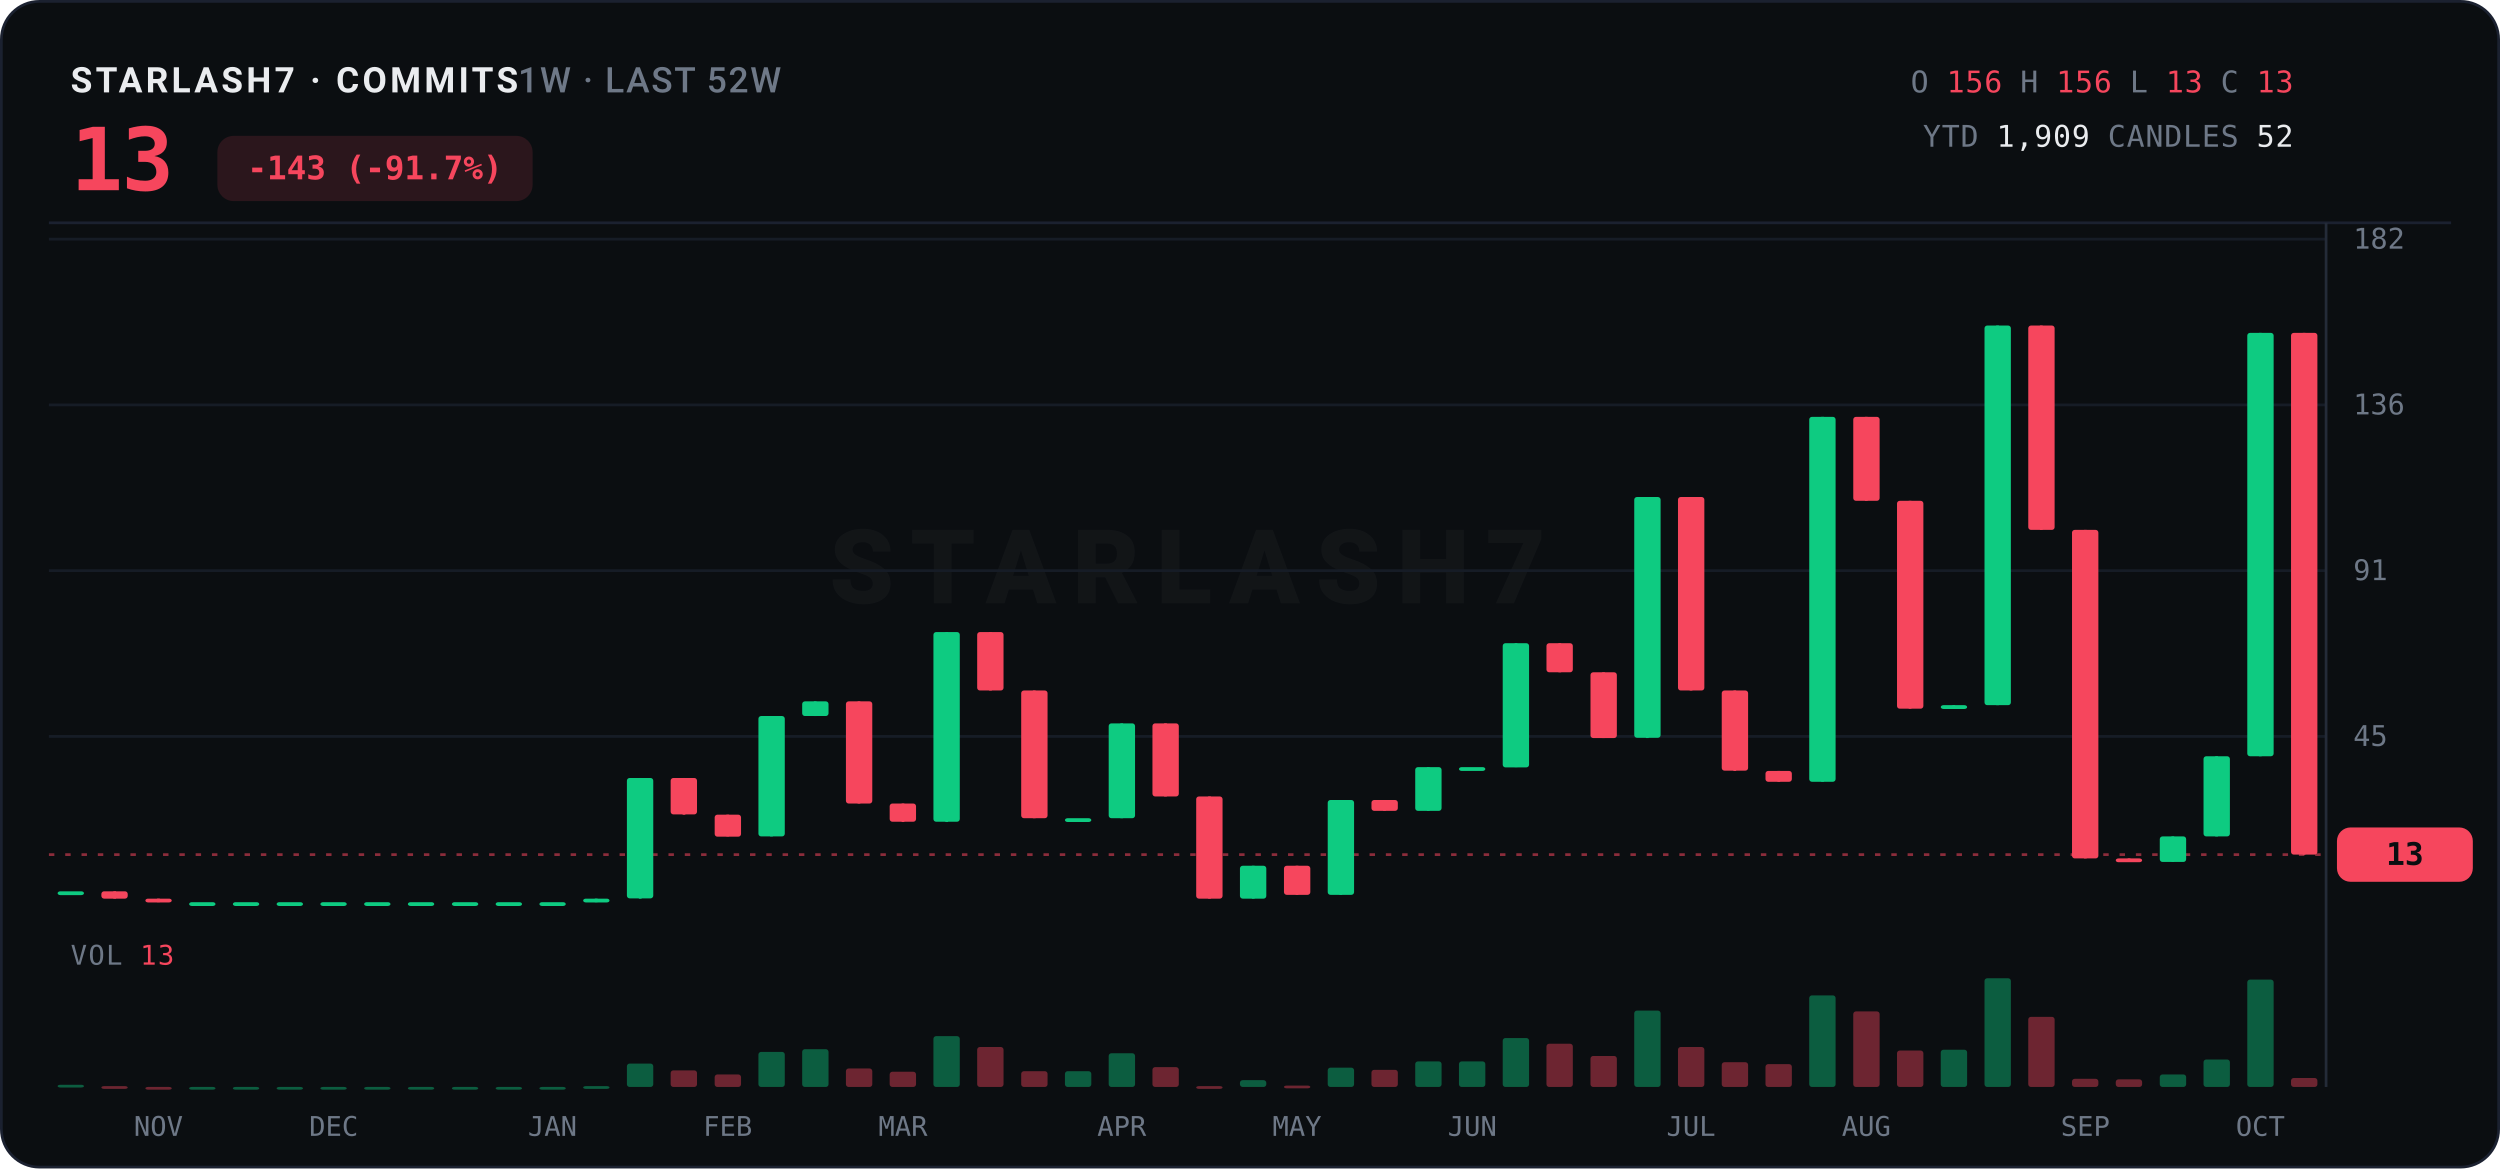
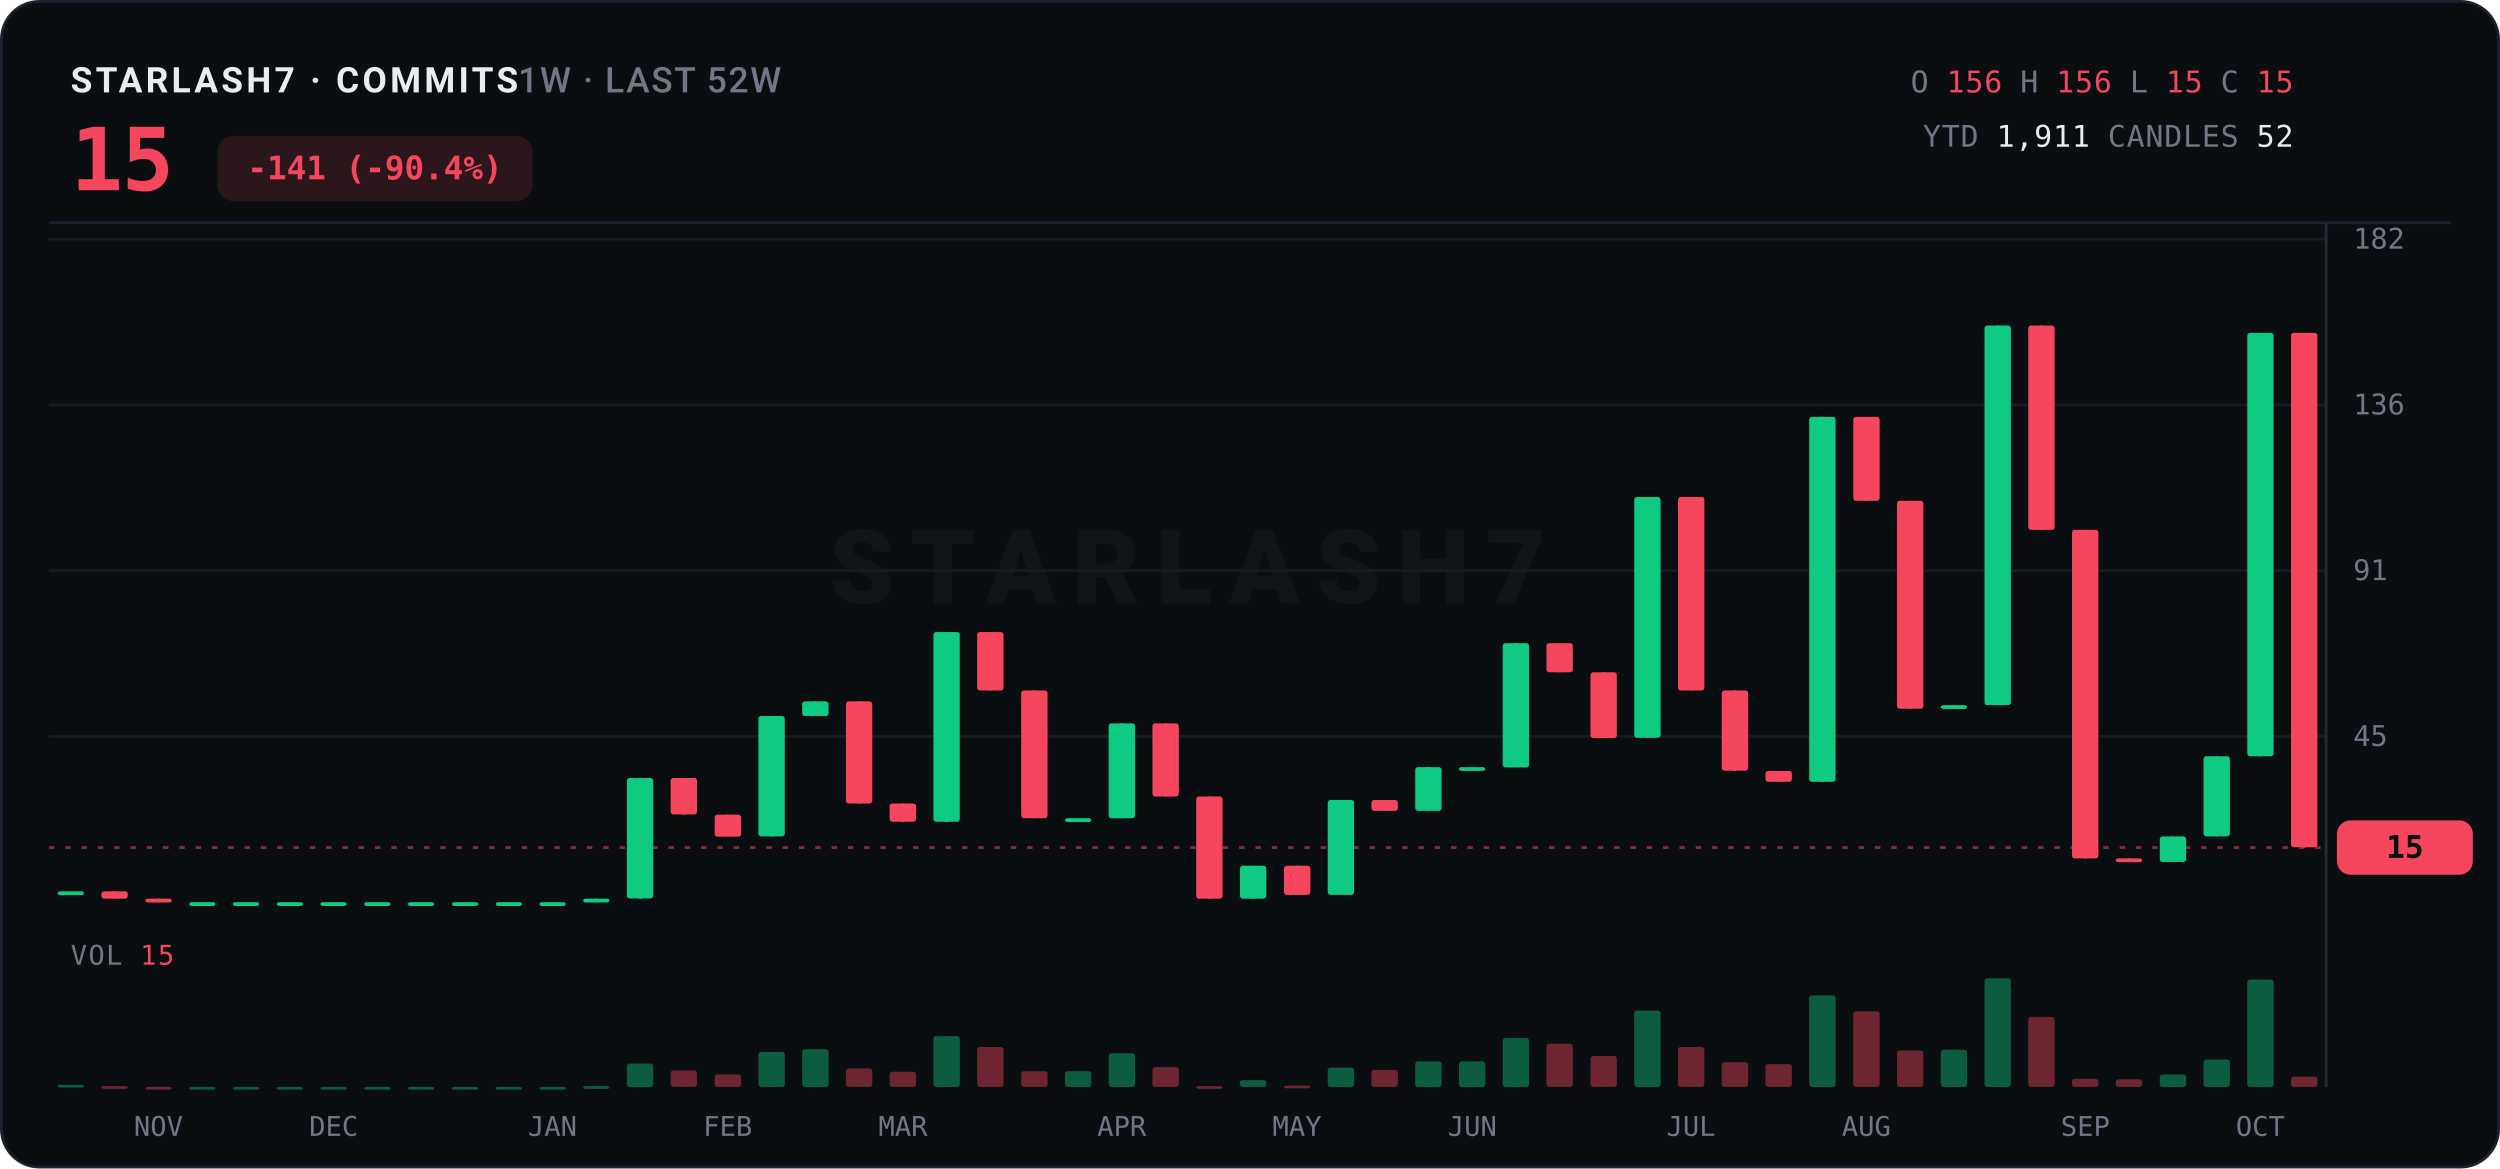
<svg xmlns="http://www.w3.org/2000/svg" width="920" height="430" viewBox="0 0 920 430">
  <rect x="0.5" y="0.5" width="919" height="429" rx="14" fill="#0B0E11" stroke="#1B2130" />
  <text x="26" y="34" font-family="ui-sans-serif,system-ui,-apple-system,'Segoe UI',Roboto,sans-serif" font-size="13" font-weight="700" letter-spacing="1.2" fill="#EAECEF">STARLASH7 · COMMITS<tspan fill="#6E7887" font-weight="500" letter-spacing="0.6">  1W · LAST 52W</tspan>
  </text>
-   <text x="26" y="70" font-family="ui-monospace,'SF Mono',SFMono-Regular,Menlo,Consolas,monospace" font-size="32" font-weight="800" fill="#F6465D" letter-spacing="-0.5">13</text>
+   <text x="26" y="70" font-family="ui-monospace,'SF Mono',SFMono-Regular,Menlo,Consolas,monospace" font-size="32" font-weight="800" fill="#F6465D" letter-spacing="-0.5">15</text>
  <rect x="80" y="50" width="116" height="24" rx="6" fill="#F6465D" opacity="0.14" />
-   <text x="138" y="66" text-anchor="middle" font-family="ui-monospace,'SF Mono',SFMono-Regular,Menlo,Consolas,monospace" font-size="12" font-weight="700" fill="#F6465D">-143 (-91.7%)</text>
+   <text x="138" y="66" text-anchor="middle" font-family="ui-monospace,'SF Mono',SFMono-Regular,Menlo,Consolas,monospace" font-size="12" font-weight="700" fill="#F6465D">-141 (-90.4%)</text>
  <text x="844" y="34" text-anchor="end" font-family="ui-monospace,'SF Mono',SFMono-Regular,Menlo,Consolas,monospace" font-size="11" letter-spacing="0.3">
    <tspan fill="#6E7887">O</tspan>
    <tspan fill="#F6465D">156</tspan>
    <tspan fill="#6E7887">H</tspan>
    <tspan fill="#F6465D">156</tspan>
    <tspan fill="#6E7887">L</tspan>
-     <tspan fill="#F6465D">13</tspan>
+     <tspan fill="#F6465D">15</tspan>
    <tspan fill="#6E7887">C</tspan>
-     <tspan fill="#F6465D">13</tspan>
+     <tspan fill="#F6465D">15</tspan>
  </text>
  <text x="844" y="54" text-anchor="end" font-family="ui-monospace,'SF Mono',SFMono-Regular,Menlo,Consolas,monospace" font-size="11" letter-spacing="0.3">
    <tspan fill="#6E7887">YTD</tspan>
-     <tspan fill="#EAECEF">1,909</tspan>
+     <tspan fill="#EAECEF">1,911</tspan>
    <tspan fill="#6E7887">CANDLES</tspan>
    <tspan fill="#EAECEF">52</tspan>
  </text>
  <line x1="18" y1="82" x2="902" y2="82" stroke="#1B2130" stroke-width="1" />
  <text x="437.0" y="222.0" text-anchor="middle" font-family="ui-sans-serif,system-ui,-apple-system,'Segoe UI',Roboto,sans-serif" font-size="38" font-weight="800" letter-spacing="6" fill="#EAECEF" opacity="0.035">STARLASH7</text>
  <line x1="18" y1="271.0" x2="856" y2="271.0" stroke="#161C26" stroke-width="1" />
  <text x="866" y="274.5" font-family="ui-monospace,'SF Mono',SFMono-Regular,Menlo,Consolas,monospace" font-size="10.5" fill="#6E7887">45</text>
  <line x1="18" y1="210.0" x2="856" y2="210.0" stroke="#161C26" stroke-width="1" />
  <text x="866" y="213.5" font-family="ui-monospace,'SF Mono',SFMono-Regular,Menlo,Consolas,monospace" font-size="10.5" fill="#6E7887">91</text>
  <line x1="18" y1="149.0" x2="856" y2="149.0" stroke="#161C26" stroke-width="1" />
  <text x="866" y="152.5" font-family="ui-monospace,'SF Mono',SFMono-Regular,Menlo,Consolas,monospace" font-size="10.5" fill="#6E7887">136</text>
  <line x1="18" y1="88.0" x2="856" y2="88.0" stroke="#161C26" stroke-width="1" />
  <text x="866" y="91.5" font-family="ui-monospace,'SF Mono',SFMono-Regular,Menlo,Consolas,monospace" font-size="10.5" fill="#6E7887">182</text>
  <line x1="856" y1="82" x2="856" y2="400" stroke="#242B38" stroke-width="1" />
-   <line x1="18" y1="314.5" x2="856" y2="314.5" stroke="#F6465D" stroke-width="1" stroke-dasharray="2 4" opacity="0.55" />
-   <rect x="860" y="304.5" width="50" height="20" rx="5" fill="#F6465D" />
-   <text x="885.0" y="318.3" text-anchor="middle" font-family="ui-monospace,'SF Mono',SFMono-Regular,Menlo,Consolas,monospace" font-size="11.5" font-weight="800" fill="#0B0E11">13</text>
+   <line x1="18" y1="311.9" x2="856" y2="311.9" stroke="#F6465D" stroke-width="1" stroke-dasharray="2 4" opacity="0.55" />
+   <rect x="860" y="301.9" width="50" height="20" rx="5" fill="#F6465D" />
+   <text x="885.0" y="315.7" text-anchor="middle" font-family="ui-monospace,'SF Mono',SFMono-Regular,Menlo,Consolas,monospace" font-size="11.5" font-weight="800" fill="#0B0E11">15</text>
  <line x1="26.1" y1="328.0" x2="26.1" y2="328.0" stroke="#0ECB81" stroke-width="1" />
  <rect x="21.2" y="328.0" width="9.7" height="1.4" rx="1" fill="#0ECB81" />
  <line x1="42.2" y1="328.0" x2="42.2" y2="330.7" stroke="#F6465D" stroke-width="1" />
  <rect x="37.3" y="328.0" width="9.7" height="2.7" rx="1" fill="#F6465D" />
  <line x1="58.3" y1="330.7" x2="58.3" y2="332.0" stroke="#F6465D" stroke-width="1" />
  <rect x="53.5" y="330.7" width="9.7" height="1.4" rx="1" fill="#F6465D" />
  <line x1="74.4" y1="332.0" x2="74.4" y2="332.0" stroke="#0ECB81" stroke-width="1" />
  <rect x="69.6" y="332.0" width="9.7" height="1.4" rx="1" fill="#0ECB81" />
  <line x1="90.5" y1="332.0" x2="90.5" y2="332.0" stroke="#0ECB81" stroke-width="1" />
  <rect x="85.7" y="332.0" width="9.7" height="1.4" rx="1" fill="#0ECB81" />
  <line x1="106.6" y1="332.0" x2="106.6" y2="332.0" stroke="#0ECB81" stroke-width="1" />
  <rect x="101.8" y="332.0" width="9.7" height="1.4" rx="1" fill="#0ECB81" />
  <line x1="122.8" y1="332.0" x2="122.8" y2="332.0" stroke="#0ECB81" stroke-width="1" />
  <rect x="117.9" y="332.0" width="9.7" height="1.4" rx="1" fill="#0ECB81" />
  <line x1="138.9" y1="332.0" x2="138.9" y2="332.0" stroke="#0ECB81" stroke-width="1" />
  <rect x="134.0" y="332.0" width="9.7" height="1.4" rx="1" fill="#0ECB81" />
  <line x1="155.0" y1="332.0" x2="155.0" y2="332.0" stroke="#0ECB81" stroke-width="1" />
  <rect x="150.1" y="332.0" width="9.7" height="1.4" rx="1" fill="#0ECB81" />
  <line x1="171.1" y1="332.0" x2="171.1" y2="332.0" stroke="#0ECB81" stroke-width="1" />
  <rect x="166.3" y="332.0" width="9.7" height="1.4" rx="1" fill="#0ECB81" />
  <line x1="187.2" y1="332.0" x2="187.2" y2="332.0" stroke="#0ECB81" stroke-width="1" />
  <rect x="182.4" y="332.0" width="9.7" height="1.4" rx="1" fill="#0ECB81" />
  <line x1="203.3" y1="332.0" x2="203.3" y2="332.0" stroke="#0ECB81" stroke-width="1" />
  <rect x="198.5" y="332.0" width="9.7" height="1.4" rx="1" fill="#0ECB81" />
  <line x1="219.4" y1="330.7" x2="219.4" y2="332.0" stroke="#0ECB81" stroke-width="1" />
  <rect x="214.6" y="330.7" width="9.7" height="1.4" rx="1" fill="#0ECB81" />
  <line x1="235.6" y1="286.3" x2="235.6" y2="330.7" stroke="#0ECB81" stroke-width="1" />
  <rect x="230.7" y="286.3" width="9.7" height="44.3" rx="1" fill="#0ECB81" />
  <line x1="251.7" y1="286.3" x2="251.7" y2="299.8" stroke="#F6465D" stroke-width="1" />
  <rect x="246.8" y="286.3" width="9.7" height="13.4" rx="1" fill="#F6465D" />
  <line x1="267.8" y1="299.8" x2="267.8" y2="307.8" stroke="#F6465D" stroke-width="1" />
  <rect x="263.0" y="299.8" width="9.7" height="8.1" rx="1" fill="#F6465D" />
  <line x1="283.9" y1="263.5" x2="283.9" y2="307.8" stroke="#0ECB81" stroke-width="1" />
  <rect x="279.1" y="263.5" width="9.7" height="44.3" rx="1" fill="#0ECB81" />
  <line x1="300.0" y1="258.1" x2="300.0" y2="263.5" stroke="#0ECB81" stroke-width="1" />
  <rect x="295.2" y="258.1" width="9.7" height="5.4" rx="1" fill="#0ECB81" />
  <line x1="316.1" y1="258.1" x2="316.1" y2="295.7" stroke="#F6465D" stroke-width="1" />
  <rect x="311.3" y="258.1" width="9.7" height="37.6" rx="1" fill="#F6465D" />
  <line x1="332.3" y1="295.7" x2="332.3" y2="302.5" stroke="#F6465D" stroke-width="1" />
  <rect x="327.4" y="295.7" width="9.7" height="6.7" rx="1" fill="#F6465D" />
  <line x1="348.4" y1="232.6" x2="348.4" y2="302.5" stroke="#0ECB81" stroke-width="1" />
  <rect x="343.5" y="232.6" width="9.7" height="69.8" rx="1" fill="#0ECB81" />
  <line x1="364.5" y1="232.6" x2="364.5" y2="254.1" stroke="#F6465D" stroke-width="1" />
  <rect x="359.6" y="232.6" width="9.7" height="21.5" rx="1" fill="#F6465D" />
  <line x1="380.6" y1="254.1" x2="380.6" y2="301.1" stroke="#F6465D" stroke-width="1" />
  <rect x="375.8" y="254.1" width="9.7" height="47.0" rx="1" fill="#F6465D" />
  <line x1="396.7" y1="301.1" x2="396.7" y2="301.1" stroke="#0ECB81" stroke-width="1" />
  <rect x="391.9" y="301.1" width="9.7" height="1.4" rx="1" fill="#0ECB81" />
  <line x1="412.8" y1="266.2" x2="412.8" y2="301.1" stroke="#0ECB81" stroke-width="1" />
  <rect x="408.0" y="266.2" width="9.7" height="34.9" rx="1" fill="#0ECB81" />
  <line x1="428.9" y1="266.2" x2="428.9" y2="293.1" stroke="#F6465D" stroke-width="1" />
  <rect x="424.1" y="266.2" width="9.7" height="26.9" rx="1" fill="#F6465D" />
  <line x1="445.1" y1="293.1" x2="445.1" y2="330.7" stroke="#F6465D" stroke-width="1" />
  <rect x="440.2" y="293.1" width="9.7" height="37.6" rx="1" fill="#F6465D" />
  <line x1="461.2" y1="318.6" x2="461.2" y2="330.7" stroke="#0ECB81" stroke-width="1" />
  <rect x="456.3" y="318.6" width="9.7" height="12.1" rx="1" fill="#0ECB81" />
  <line x1="477.3" y1="318.6" x2="477.3" y2="329.3" stroke="#F6465D" stroke-width="1" />
  <rect x="472.5" y="318.6" width="9.7" height="10.7" rx="1" fill="#F6465D" />
  <line x1="493.4" y1="294.4" x2="493.4" y2="329.3" stroke="#0ECB81" stroke-width="1" />
  <rect x="488.6" y="294.4" width="9.7" height="34.9" rx="1" fill="#0ECB81" />
  <line x1="509.5" y1="294.4" x2="509.5" y2="298.4" stroke="#F6465D" stroke-width="1" />
  <rect x="504.7" y="294.4" width="9.7" height="4.0" rx="1" fill="#F6465D" />
  <line x1="525.6" y1="282.3" x2="525.6" y2="298.4" stroke="#0ECB81" stroke-width="1" />
  <rect x="520.8" y="282.3" width="9.7" height="16.1" rx="1" fill="#0ECB81" />
  <line x1="541.8" y1="282.3" x2="541.8" y2="282.3" stroke="#0ECB81" stroke-width="1" />
  <rect x="536.9" y="282.3" width="9.7" height="1.4" rx="1" fill="#0ECB81" />
  <line x1="557.9" y1="236.7" x2="557.9" y2="282.3" stroke="#0ECB81" stroke-width="1" />
  <rect x="553.0" y="236.7" width="9.7" height="45.7" rx="1" fill="#0ECB81" />
  <line x1="574.0" y1="236.7" x2="574.0" y2="247.4" stroke="#F6465D" stroke-width="1" />
  <rect x="569.1" y="236.7" width="9.7" height="10.7" rx="1" fill="#F6465D" />
  <line x1="590.1" y1="247.4" x2="590.1" y2="271.6" stroke="#F6465D" stroke-width="1" />
  <rect x="585.3" y="247.4" width="9.7" height="24.2" rx="1" fill="#F6465D" />
  <line x1="606.2" y1="182.9" x2="606.2" y2="271.6" stroke="#0ECB81" stroke-width="1" />
  <rect x="601.4" y="182.9" width="9.7" height="88.6" rx="1" fill="#0ECB81" />
  <line x1="622.3" y1="182.9" x2="622.3" y2="254.1" stroke="#F6465D" stroke-width="1" />
  <rect x="617.5" y="182.9" width="9.7" height="71.2" rx="1" fill="#F6465D" />
  <line x1="638.4" y1="254.1" x2="638.4" y2="283.7" stroke="#F6465D" stroke-width="1" />
  <rect x="633.6" y="254.1" width="9.7" height="29.5" rx="1" fill="#F6465D" />
  <line x1="654.6" y1="283.7" x2="654.6" y2="287.7" stroke="#F6465D" stroke-width="1" />
  <rect x="649.7" y="283.7" width="9.7" height="4.0" rx="1" fill="#F6465D" />
  <line x1="670.7" y1="153.4" x2="670.7" y2="287.7" stroke="#0ECB81" stroke-width="1" />
  <rect x="665.8" y="153.4" width="9.7" height="134.3" rx="1" fill="#0ECB81" />
  <line x1="686.8" y1="153.4" x2="686.8" y2="184.3" stroke="#F6465D" stroke-width="1" />
  <rect x="682.0" y="153.4" width="9.7" height="30.9" rx="1" fill="#F6465D" />
  <line x1="702.9" y1="184.3" x2="702.9" y2="260.8" stroke="#F6465D" stroke-width="1" />
  <rect x="698.1" y="184.3" width="9.7" height="76.5" rx="1" fill="#F6465D" />
  <line x1="719.0" y1="259.5" x2="719.0" y2="260.8" stroke="#0ECB81" stroke-width="1" />
  <rect x="714.2" y="259.5" width="9.7" height="1.4" rx="1" fill="#0ECB81" />
  <line x1="735.1" y1="119.8" x2="735.1" y2="259.5" stroke="#0ECB81" stroke-width="1" />
  <rect x="730.3" y="119.8" width="9.7" height="139.7" rx="1" fill="#0ECB81" />
  <line x1="751.2" y1="119.8" x2="751.2" y2="195.0" stroke="#F6465D" stroke-width="1" />
  <rect x="746.4" y="119.8" width="9.7" height="75.2" rx="1" fill="#F6465D" />
  <line x1="767.4" y1="195.0" x2="767.4" y2="315.9" stroke="#F6465D" stroke-width="1" />
  <rect x="762.5" y="195.0" width="9.7" height="120.9" rx="1" fill="#F6465D" />
  <line x1="783.5" y1="315.9" x2="783.5" y2="317.2" stroke="#F6465D" stroke-width="1" />
  <rect x="778.6" y="315.9" width="9.7" height="1.4" rx="1" fill="#F6465D" />
  <line x1="799.6" y1="307.8" x2="799.6" y2="317.2" stroke="#0ECB81" stroke-width="1" />
  <rect x="794.8" y="307.8" width="9.7" height="9.4" rx="1" fill="#0ECB81" />
  <line x1="815.7" y1="278.3" x2="815.7" y2="307.8" stroke="#0ECB81" stroke-width="1" />
  <rect x="810.9" y="278.3" width="9.7" height="29.5" rx="1" fill="#0ECB81" />
  <line x1="831.8" y1="122.5" x2="831.8" y2="278.3" stroke="#0ECB81" stroke-width="1" />
  <rect x="827.0" y="122.5" width="9.7" height="155.8" rx="1" fill="#0ECB81" />
-   <line x1="847.9" y1="122.5" x2="847.9" y2="314.5" stroke="#F6465D" stroke-width="1" />
-   <rect x="843.1" y="122.5" width="9.7" height="192.0" rx="1" fill="#F6465D" />
-   <text x="26" y="355" font-family="ui-monospace,'SF Mono',SFMono-Regular,Menlo,Consolas,monospace" font-size="10" letter-spacing="0.5" fill="#6E7887">VOL <tspan fill="#F6465D">13</tspan>
+   <line x1="847.9" y1="122.5" x2="847.9" y2="311.9" stroke="#F6465D" stroke-width="1" />
+   <rect x="843.1" y="122.5" width="9.7" height="189.3" rx="1" fill="#F6465D" />
+   <text x="26" y="355" font-family="ui-monospace,'SF Mono',SFMono-Regular,Menlo,Consolas,monospace" font-size="10" letter-spacing="0.5" fill="#6E7887">VOL <tspan fill="#F6465D">15</tspan>
  </text>
  <rect x="21.2" y="399.2" width="9.7" height="1.0" rx="1" fill="#0ECB81" opacity="0.42" />
  <rect x="37.3" y="399.7" width="9.7" height="1.0" rx="1" fill="#F6465D" opacity="0.42" />
  <rect x="53.5" y="400.0" width="9.7" height="1.0" rx="1" fill="#F6465D" opacity="0.42" />
  <rect x="69.6" y="400.0" width="9.7" height="1.0" rx="1" fill="#0ECB81" opacity="0.42" />
  <rect x="85.7" y="400.0" width="9.7" height="1.0" rx="1" fill="#0ECB81" opacity="0.42" />
  <rect x="101.8" y="400.0" width="9.7" height="1.0" rx="1" fill="#0ECB81" opacity="0.42" />
  <rect x="117.9" y="400.0" width="9.7" height="1.0" rx="1" fill="#0ECB81" opacity="0.42" />
  <rect x="134.0" y="400.0" width="9.7" height="1.0" rx="1" fill="#0ECB81" opacity="0.42" />
  <rect x="150.1" y="400.0" width="9.7" height="1.0" rx="1" fill="#0ECB81" opacity="0.42" />
  <rect x="166.3" y="400.0" width="9.7" height="1.0" rx="1" fill="#0ECB81" opacity="0.42" />
  <rect x="182.4" y="400.0" width="9.7" height="1.0" rx="1" fill="#0ECB81" opacity="0.42" />
  <rect x="198.5" y="400.0" width="9.7" height="1.0" rx="1" fill="#0ECB81" opacity="0.42" />
  <rect x="214.6" y="399.7" width="9.7" height="1.0" rx="1" fill="#0ECB81" opacity="0.42" />
  <rect x="230.7" y="391.4" width="9.7" height="8.6" rx="1" fill="#0ECB81" opacity="0.42" />
  <rect x="246.8" y="393.9" width="9.7" height="6.1" rx="1" fill="#F6465D" opacity="0.42" />
  <rect x="263.0" y="395.4" width="9.7" height="4.6" rx="1" fill="#F6465D" opacity="0.42" />
  <rect x="279.1" y="387.1" width="9.7" height="12.9" rx="1" fill="#0ECB81" opacity="0.42" />
  <rect x="295.2" y="386.1" width="9.7" height="13.9" rx="1" fill="#0ECB81" opacity="0.42" />
  <rect x="311.3" y="393.2" width="9.7" height="6.8" rx="1" fill="#F6465D" opacity="0.42" />
  <rect x="327.4" y="394.4" width="9.7" height="5.6" rx="1" fill="#F6465D" opacity="0.42" />
  <rect x="343.5" y="381.3" width="9.7" height="18.7" rx="1" fill="#0ECB81" opacity="0.42" />
  <rect x="359.6" y="385.3" width="9.7" height="14.7" rx="1" fill="#F6465D" opacity="0.42" />
  <rect x="375.8" y="394.2" width="9.7" height="5.8" rx="1" fill="#F6465D" opacity="0.42" />
  <rect x="391.9" y="394.2" width="9.7" height="5.8" rx="1" fill="#0ECB81" opacity="0.42" />
  <rect x="408.0" y="387.6" width="9.7" height="12.4" rx="1" fill="#0ECB81" opacity="0.42" />
  <rect x="424.1" y="392.7" width="9.7" height="7.3" rx="1" fill="#F6465D" opacity="0.42" />
  <rect x="440.2" y="399.7" width="9.7" height="1.0" rx="1" fill="#F6465D" opacity="0.42" />
  <rect x="456.3" y="397.5" width="9.7" height="2.5" rx="1" fill="#0ECB81" opacity="0.42" />
  <rect x="472.5" y="399.5" width="9.7" height="1.0" rx="1" fill="#F6465D" opacity="0.42" />
  <rect x="488.6" y="392.9" width="9.7" height="7.1" rx="1" fill="#0ECB81" opacity="0.42" />
  <rect x="504.7" y="393.7" width="9.7" height="6.3" rx="1" fill="#F6465D" opacity="0.42" />
  <rect x="520.8" y="390.6" width="9.7" height="9.4" rx="1" fill="#0ECB81" opacity="0.42" />
  <rect x="536.9" y="390.6" width="9.7" height="9.4" rx="1" fill="#0ECB81" opacity="0.42" />
  <rect x="553.0" y="382.0" width="9.7" height="18.0" rx="1" fill="#0ECB81" opacity="0.42" />
  <rect x="569.1" y="384.1" width="9.7" height="15.9" rx="1" fill="#F6465D" opacity="0.42" />
  <rect x="585.3" y="388.6" width="9.7" height="11.4" rx="1" fill="#F6465D" opacity="0.42" />
  <rect x="601.4" y="371.9" width="9.7" height="28.1" rx="1" fill="#0ECB81" opacity="0.42" />
  <rect x="617.5" y="385.3" width="9.7" height="14.7" rx="1" fill="#F6465D" opacity="0.42" />
  <rect x="633.6" y="390.9" width="9.7" height="9.1" rx="1" fill="#F6465D" opacity="0.42" />
  <rect x="649.7" y="391.6" width="9.7" height="8.4" rx="1" fill="#F6465D" opacity="0.42" />
  <rect x="665.8" y="366.3" width="9.7" height="33.7" rx="1" fill="#0ECB81" opacity="0.42" />
  <rect x="682.0" y="372.2" width="9.7" height="27.8" rx="1" fill="#F6465D" opacity="0.42" />
  <rect x="698.1" y="386.6" width="9.7" height="13.4" rx="1" fill="#F6465D" opacity="0.42" />
  <rect x="714.2" y="386.3" width="9.7" height="13.7" rx="1" fill="#0ECB81" opacity="0.42" />
  <rect x="730.3" y="360.0" width="9.7" height="40.0" rx="1" fill="#0ECB81" opacity="0.42" />
  <rect x="746.4" y="374.2" width="9.7" height="25.8" rx="1" fill="#F6465D" opacity="0.42" />
  <rect x="762.5" y="397.0" width="9.7" height="3.0" rx="1" fill="#F6465D" opacity="0.42" />
  <rect x="778.6" y="397.2" width="9.7" height="2.8" rx="1" fill="#F6465D" opacity="0.42" />
  <rect x="794.8" y="395.4" width="9.7" height="4.6" rx="1" fill="#0ECB81" opacity="0.42" />
  <rect x="810.9" y="389.9" width="9.7" height="10.1" rx="1" fill="#0ECB81" opacity="0.42" />
  <rect x="827.0" y="360.5" width="9.7" height="39.5" rx="1" fill="#0ECB81" opacity="0.42" />
-   <rect x="843.1" y="396.7" width="9.7" height="3.3" rx="1" fill="#F6465D" opacity="0.42" />
+   <rect x="843.1" y="396.2" width="9.7" height="3.8" rx="1" fill="#F6465D" opacity="0.42" />
  <text x="58.3" y="418" text-anchor="middle" font-family="ui-monospace,'SF Mono',SFMono-Regular,Menlo,Consolas,monospace" font-size="10" fill="#6E7887">NOV</text>
  <text x="122.8" y="418" text-anchor="middle" font-family="ui-monospace,'SF Mono',SFMono-Regular,Menlo,Consolas,monospace" font-size="10" fill="#6E7887">DEC</text>
  <text x="203.3" y="418" text-anchor="middle" font-family="ui-monospace,'SF Mono',SFMono-Regular,Menlo,Consolas,monospace" font-size="10" fill="#6E7887">JAN</text>
  <text x="267.8" y="418" text-anchor="middle" font-family="ui-monospace,'SF Mono',SFMono-Regular,Menlo,Consolas,monospace" font-size="10" fill="#6E7887">FEB</text>
  <text x="332.3" y="418" text-anchor="middle" font-family="ui-monospace,'SF Mono',SFMono-Regular,Menlo,Consolas,monospace" font-size="10" fill="#6E7887">MAR</text>
  <text x="412.8" y="418" text-anchor="middle" font-family="ui-monospace,'SF Mono',SFMono-Regular,Menlo,Consolas,monospace" font-size="10" fill="#6E7887">APR</text>
  <text x="477.3" y="418" text-anchor="middle" font-family="ui-monospace,'SF Mono',SFMono-Regular,Menlo,Consolas,monospace" font-size="10" fill="#6E7887">MAY</text>
  <text x="541.8" y="418" text-anchor="middle" font-family="ui-monospace,'SF Mono',SFMono-Regular,Menlo,Consolas,monospace" font-size="10" fill="#6E7887">JUN</text>
  <text x="622.3" y="418" text-anchor="middle" font-family="ui-monospace,'SF Mono',SFMono-Regular,Menlo,Consolas,monospace" font-size="10" fill="#6E7887">JUL</text>
  <text x="686.8" y="418" text-anchor="middle" font-family="ui-monospace,'SF Mono',SFMono-Regular,Menlo,Consolas,monospace" font-size="10" fill="#6E7887">AUG</text>
  <text x="767.4" y="418" text-anchor="middle" font-family="ui-monospace,'SF Mono',SFMono-Regular,Menlo,Consolas,monospace" font-size="10" fill="#6E7887">SEP</text>
  <text x="831.8" y="418" text-anchor="middle" font-family="ui-monospace,'SF Mono',SFMono-Regular,Menlo,Consolas,monospace" font-size="10" fill="#6E7887">OCT</text>
</svg>
